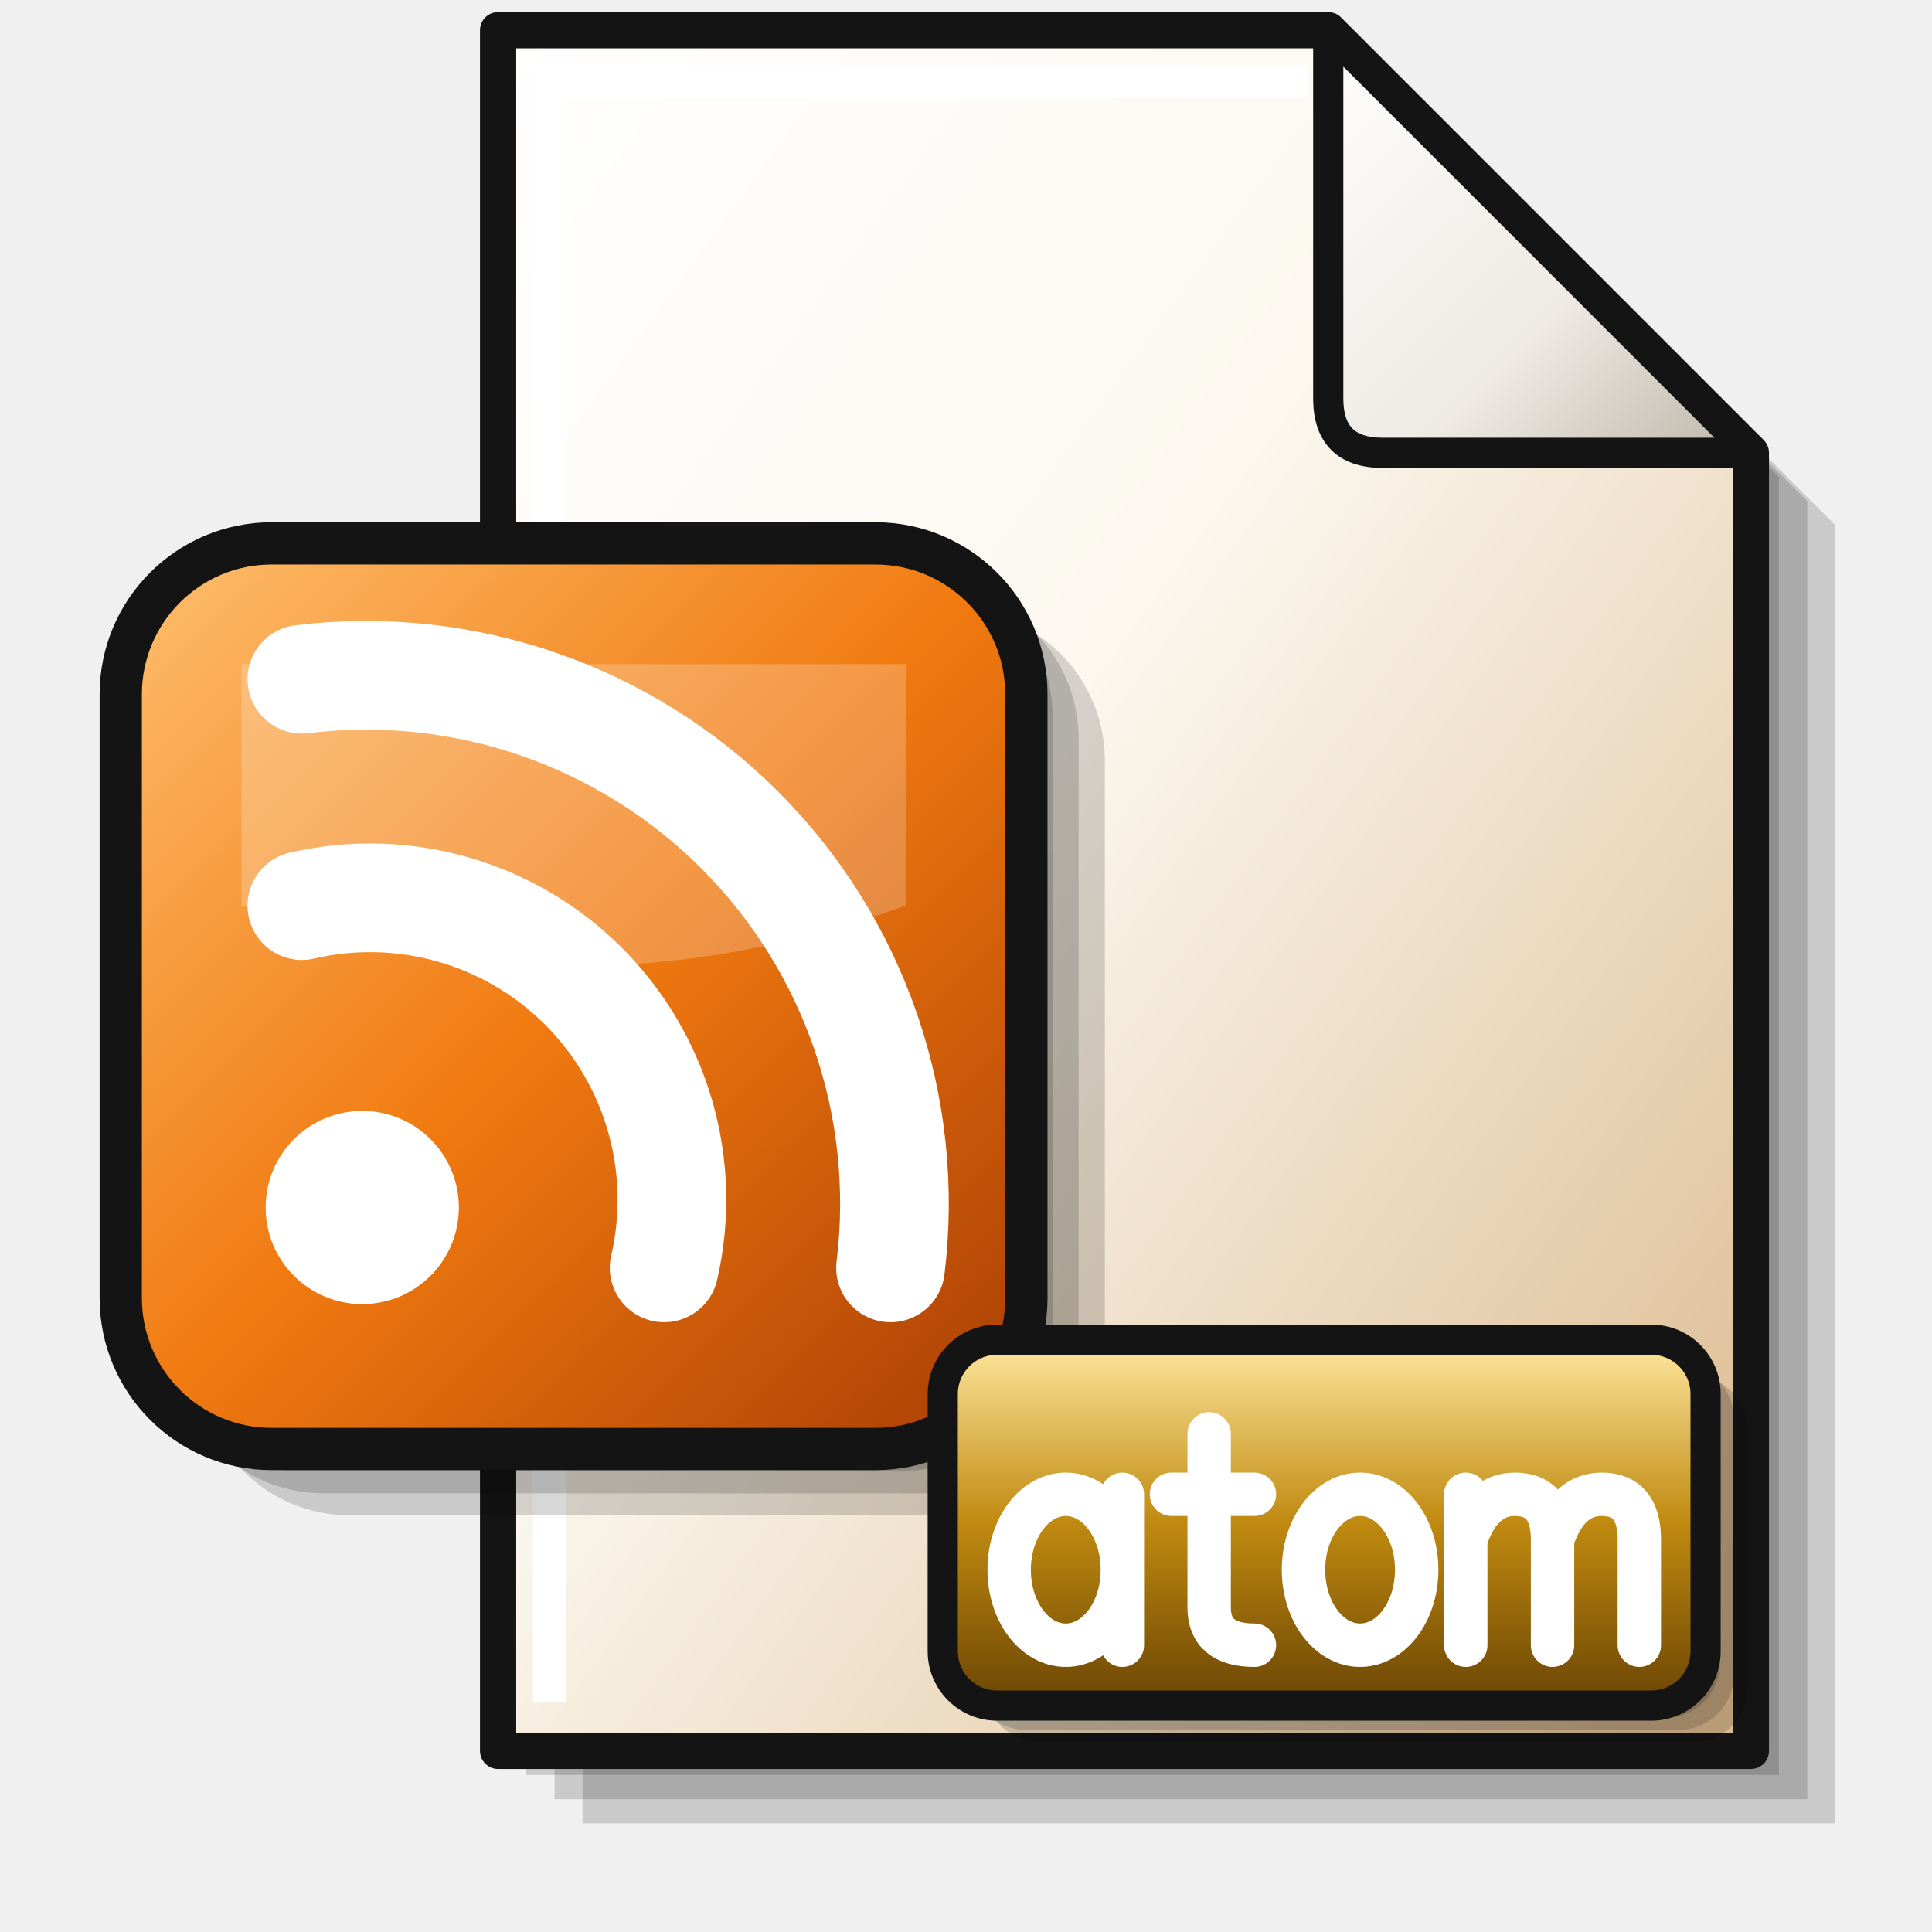
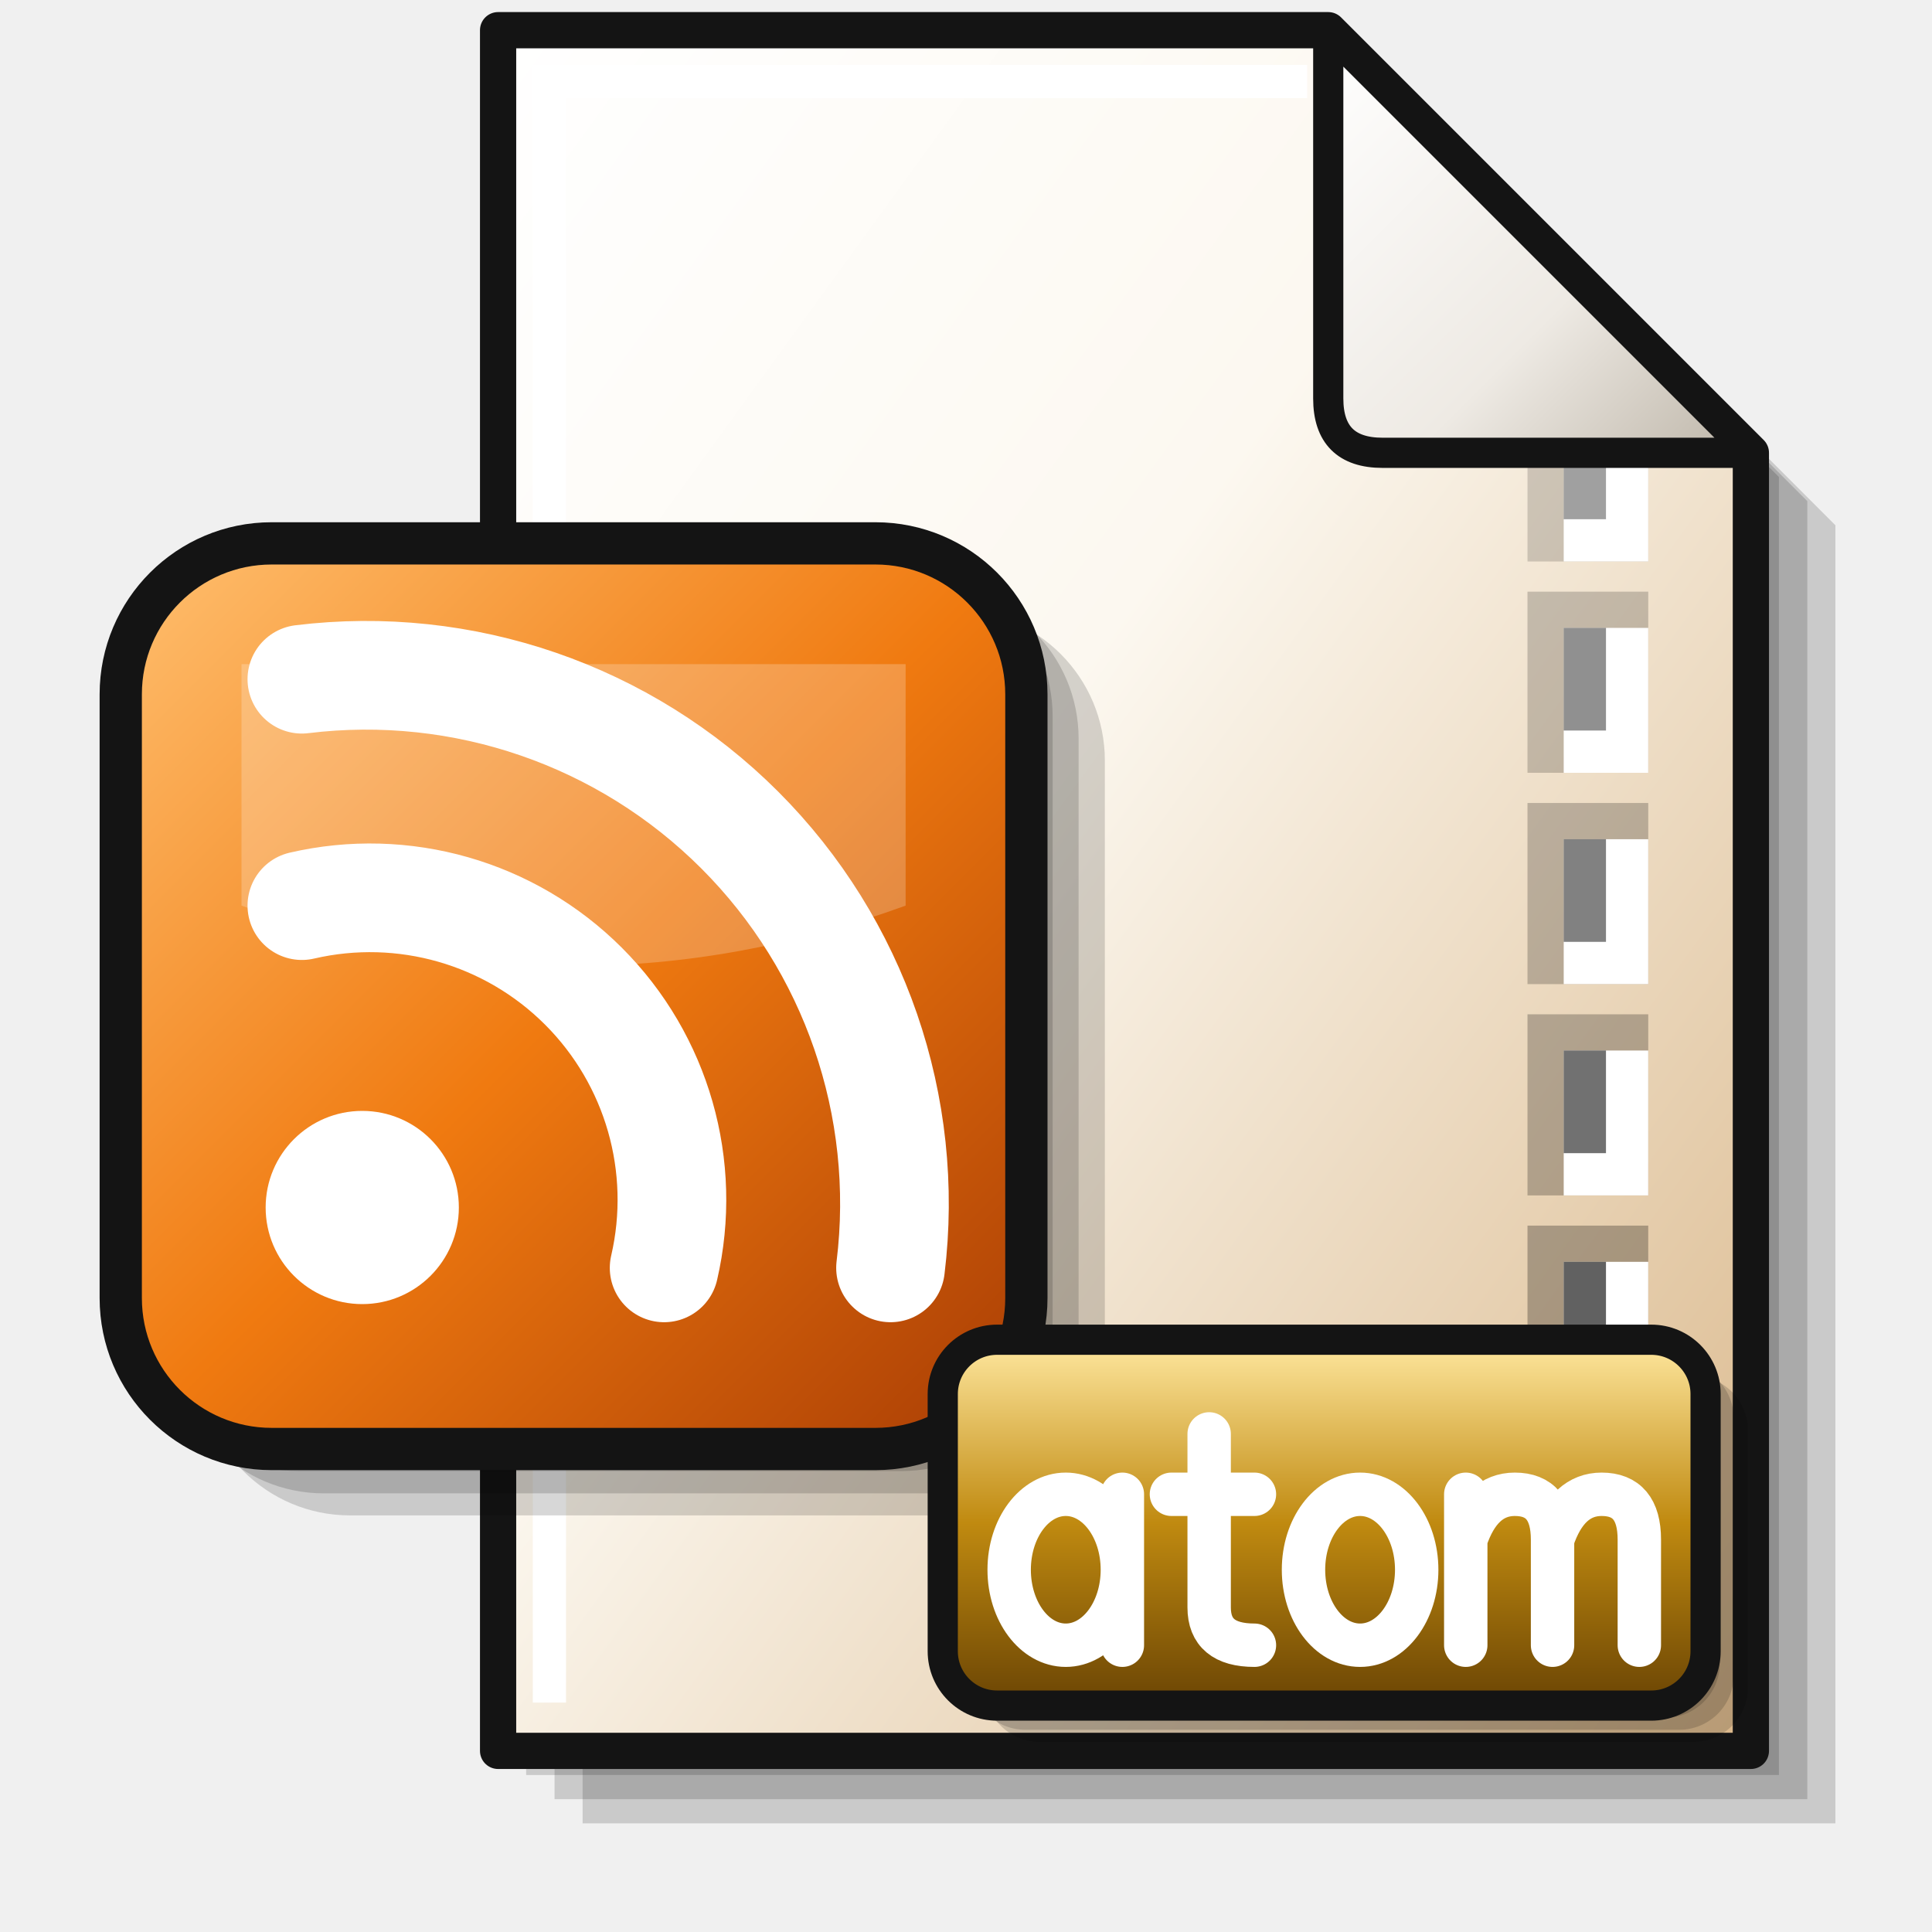
<svg xmlns="http://www.w3.org/2000/svg" width="64" height="64" viewBox="0 0 64 64">
  <defs>
    <linearGradient id="l1" x1="0" y1="0" x2="1" y2="1">
      <stop offset="0" stop-color="#ffffff" />
      <stop offset="0.42" stop-color="#fcf8f0" />
      <stop offset="1" stop-color="#d9b688" />
    </linearGradient>
    <linearGradient id="l2" x1="0" y1="0" x2="1" y2="1">
      <stop offset="0" stop-color="#ffffff" />
      <stop offset="0.6" stop-color="#eeeae4" />
      <stop offset="1" stop-color="#bdb5a8" />
    </linearGradient>
    <linearGradient id="l3" x1="0" y1="0" x2="1" y2="1">
      <stop offset="0" stop-color="#ffc070" />
      <stop offset="0.5" stop-color="#f07a10" />
      <stop offset="1" stop-color="#a83c04" />
    </linearGradient>
    <linearGradient id="l4" x1="0" y1="0" x2="0" y2="1">
      <stop offset="0" stop-color="#ffe8a0" />
      <stop offset="0.5" stop-color="#c08a10" />
      <stop offset="1" stop-color="#6a4404" />
    </linearGradient>
  </defs>
  <g>
    <path d="M16.5,1H44L58,15V58H16.5Z" fill="#000" fill-opacity="0.160" transform="translate(0.93,0.80)" />
    <path d="M16.5,1H44L58,15V58H16.5Z" fill="#000" fill-opacity="0.160" transform="translate(1.87,1.60)" />
    <path d="M16.5,1H44L58,15V58H16.5Z" fill="#000" fill-opacity="0.160" transform="translate(2.80,2.40)" />
  </g>
  <path d="M16.5,1H44L58,15V58H16.5Z" fill="url(#l1)" stroke="#141414" stroke-width="1.2" stroke-linejoin="round" />
  <path d="M18.2,56.4V2.7H43.3" fill="none" stroke="#fff" stroke-width="1.1" />
+   <path d="M50.6,12.6h4.0v6.0h-4.0Z" fill="#000" fill-opacity="0.165" />
+   <path d="M51.8,13.8h2.8v4.8h-2.8Z" fill="#fff" />
+   <path d="M51.8,13.8h1.4v3.4h-1.4Z" fill="#000" fill-opacity="0.374" />
+   <path d="M50.6,19.6h4.0v6.0h-4.0Z" fill="#000" fill-opacity="0.192" />
+   <path d="M51.8,20.8h2.8v4.8h-2.8Z" fill="#fff" />
+   <path d="M51.8,20.8h1.4v3.4h-1.4Z" fill="#000" fill-opacity="0.435" />
+   <path d="M50.6,26.6h4.0v6.0h-4.0Z" fill="#000" fill-opacity="0.219" />
+   <path d="M51.8,27.8h2.8v4.8h-2.8Z" fill="#fff" />
+   <path d="M51.8,27.8h1.4v3.4h-1.4Z" fill="#000" fill-opacity="0.496" />
+   <path d="M50.6,33.6h4.0v6.0h-4.0Z" fill="#000" fill-opacity="0.246" />
+   <path d="M51.8,34.8h2.8v4.8h-2.8Z" fill="#fff" />
+   <path d="M51.8,34.8h1.4v3.4h-1.4Z" fill="#000" fill-opacity="0.558" />
+   <path d="M50.6,40.6h4.0v6.0h-4.0Z" fill="#000" fill-opacity="0.273" />
+   <path d="M51.8,41.8h2.8v4.8h-2.8Z" fill="#fff" />
+   <path d="M51.8,41.8h1.4v3.4h-1.4Z" fill="#000" fill-opacity="0.619" />
+   <path d="M50.6,47.6h4.0v6.0h-4.0Z" fill="#000" fill-opacity="0.300" />
+   <path d="M51.8,48.8h2.8v4.8h-2.8Z" fill="#fff" />
+   <path d="M51.8,48.8h1.4v3.4h-1.4Z" fill="#000" fill-opacity="0.680" />
  <path d="M44,1V13.2Q44,15 45.8,15H58Z" fill="url(#l2)" stroke="#141414" stroke-width="1" stroke-linejoin="round" />
  <g>
    <path d="M9,18H29A5,5 0 0 1 34,23V43A5,5 0 0 1 29,48H9A5,5 0 0 1 4,43V23A5,5 0 0 1 9,18Z" fill="#000" fill-opacity="0.160" transform="translate(0.87,0.73)" />
    <path d="M9,18H29A5,5 0 0 1 34,23V43A5,5 0 0 1 29,48H9A5,5 0 0 1 4,43V23A5,5 0 0 1 9,18Z" fill="#000" fill-opacity="0.160" transform="translate(1.73,1.47)" />
    <path d="M9,18H29A5,5 0 0 1 34,23V43A5,5 0 0 1 29,48H9A5,5 0 0 1 4,43V23A5,5 0 0 1 9,18Z" fill="#000" fill-opacity="0.160" transform="translate(2.60,2.20)" />
  </g>
  <path d="M9,18H29A5,5 0 0 1 34,23V43A5,5 0 0 1 29,48H9A5,5 0 0 1 4,43V23A5,5 0 0 1 9,18Z" fill="url(#l3)" stroke="#141414" stroke-width="1.4" stroke-linejoin="round" />
  <path d="M8,22H30V30Q19,34 8,30Z" fill="#fff" fill-opacity=".22" />
  <path d="M15.2,40A3.2,3.2 0 1 0 8.8,40A3.2,3.2 0 1 0 15.2,40Z" fill="#ffffff" />
  <path d="M10,30A10,10 0 0 1 22,42M10,22.5A17.5,17.5 0 0 1 29.5,42" fill="none" stroke="#fff" stroke-width="3.6" stroke-linecap="round" />
  <g>
    <g>
      <path d="M33.03,44.38H54.7A1.8,1.8 0 0 1 56.5,46.18V54.7A1.8,1.8 0 0 1 54.7,56.5H33.03A1.8,1.8 0 0 1 31.23,54.7V46.18A1.8,1.8 0 0 1 33.03,44.38Z" fill="#000" fill-opacity="0.160" transform="translate(0.47,0.40)" />
      <path d="M33.03,44.38H54.7A1.8,1.8 0 0 1 56.5,46.18V54.7A1.8,1.8 0 0 1 54.7,56.5H33.03A1.8,1.8 0 0 1 31.23,54.7V46.18A1.8,1.8 0 0 1 33.03,44.38Z" fill="#000" fill-opacity="0.160" transform="translate(0.93,0.80)" />
      <path d="M33.03,44.38H54.7A1.8,1.8 0 0 1 56.5,46.18V54.7A1.8,1.8 0 0 1 54.7,56.5H33.03A1.8,1.8 0 0 1 31.23,54.7V46.18A1.8,1.8 0 0 1 33.03,44.38Z" fill="#000" fill-opacity="0.160" transform="translate(1.40,1.20)" />
    </g>
    <path d="M33.03,44.38H54.7A1.8,1.8 0 0 1 56.5,46.18V54.7A1.8,1.8 0 0 1 54.7,56.5H33.03A1.8,1.8 0 0 1 31.23,54.7V46.18A1.8,1.8 0 0 1 33.03,44.38Z" fill="url(#l4)" stroke="#141414" stroke-width="1" stroke-linejoin="round" />
    <g transform="translate(33.43,54.50) scale(1.25)" fill="none" stroke="#fff" stroke-width="1.15" stroke-linecap="round" stroke-linejoin="round">
      <path d="M1.5,-4A1.5,2 0 1 0 1.5,0A1.5,2 0 1 0 1.5,-4M3,-4V0" transform="translate(0.00,0)" />
      <path d="M1,-5.6V-1Q1,0 2.2,0M0,-4H2.2" transform="translate(4.30,0)" />
      <path d="M1.5,-4A1.5,2 0 1 0 1.5,0A1.5,2 0 1 0 1.5,-4" transform="translate(7.80,0)" />
      <path d="M0,-4V0M0,-2.8Q.4,-4 1.3,-4Q2.3,-4 2.3,-2.8V0M2.3,-2.8Q2.7,-4 3.6,-4Q4.6,-4 4.6,-2.8V0" transform="translate(12.10,0)" />
    </g>
  </g>
</svg>
